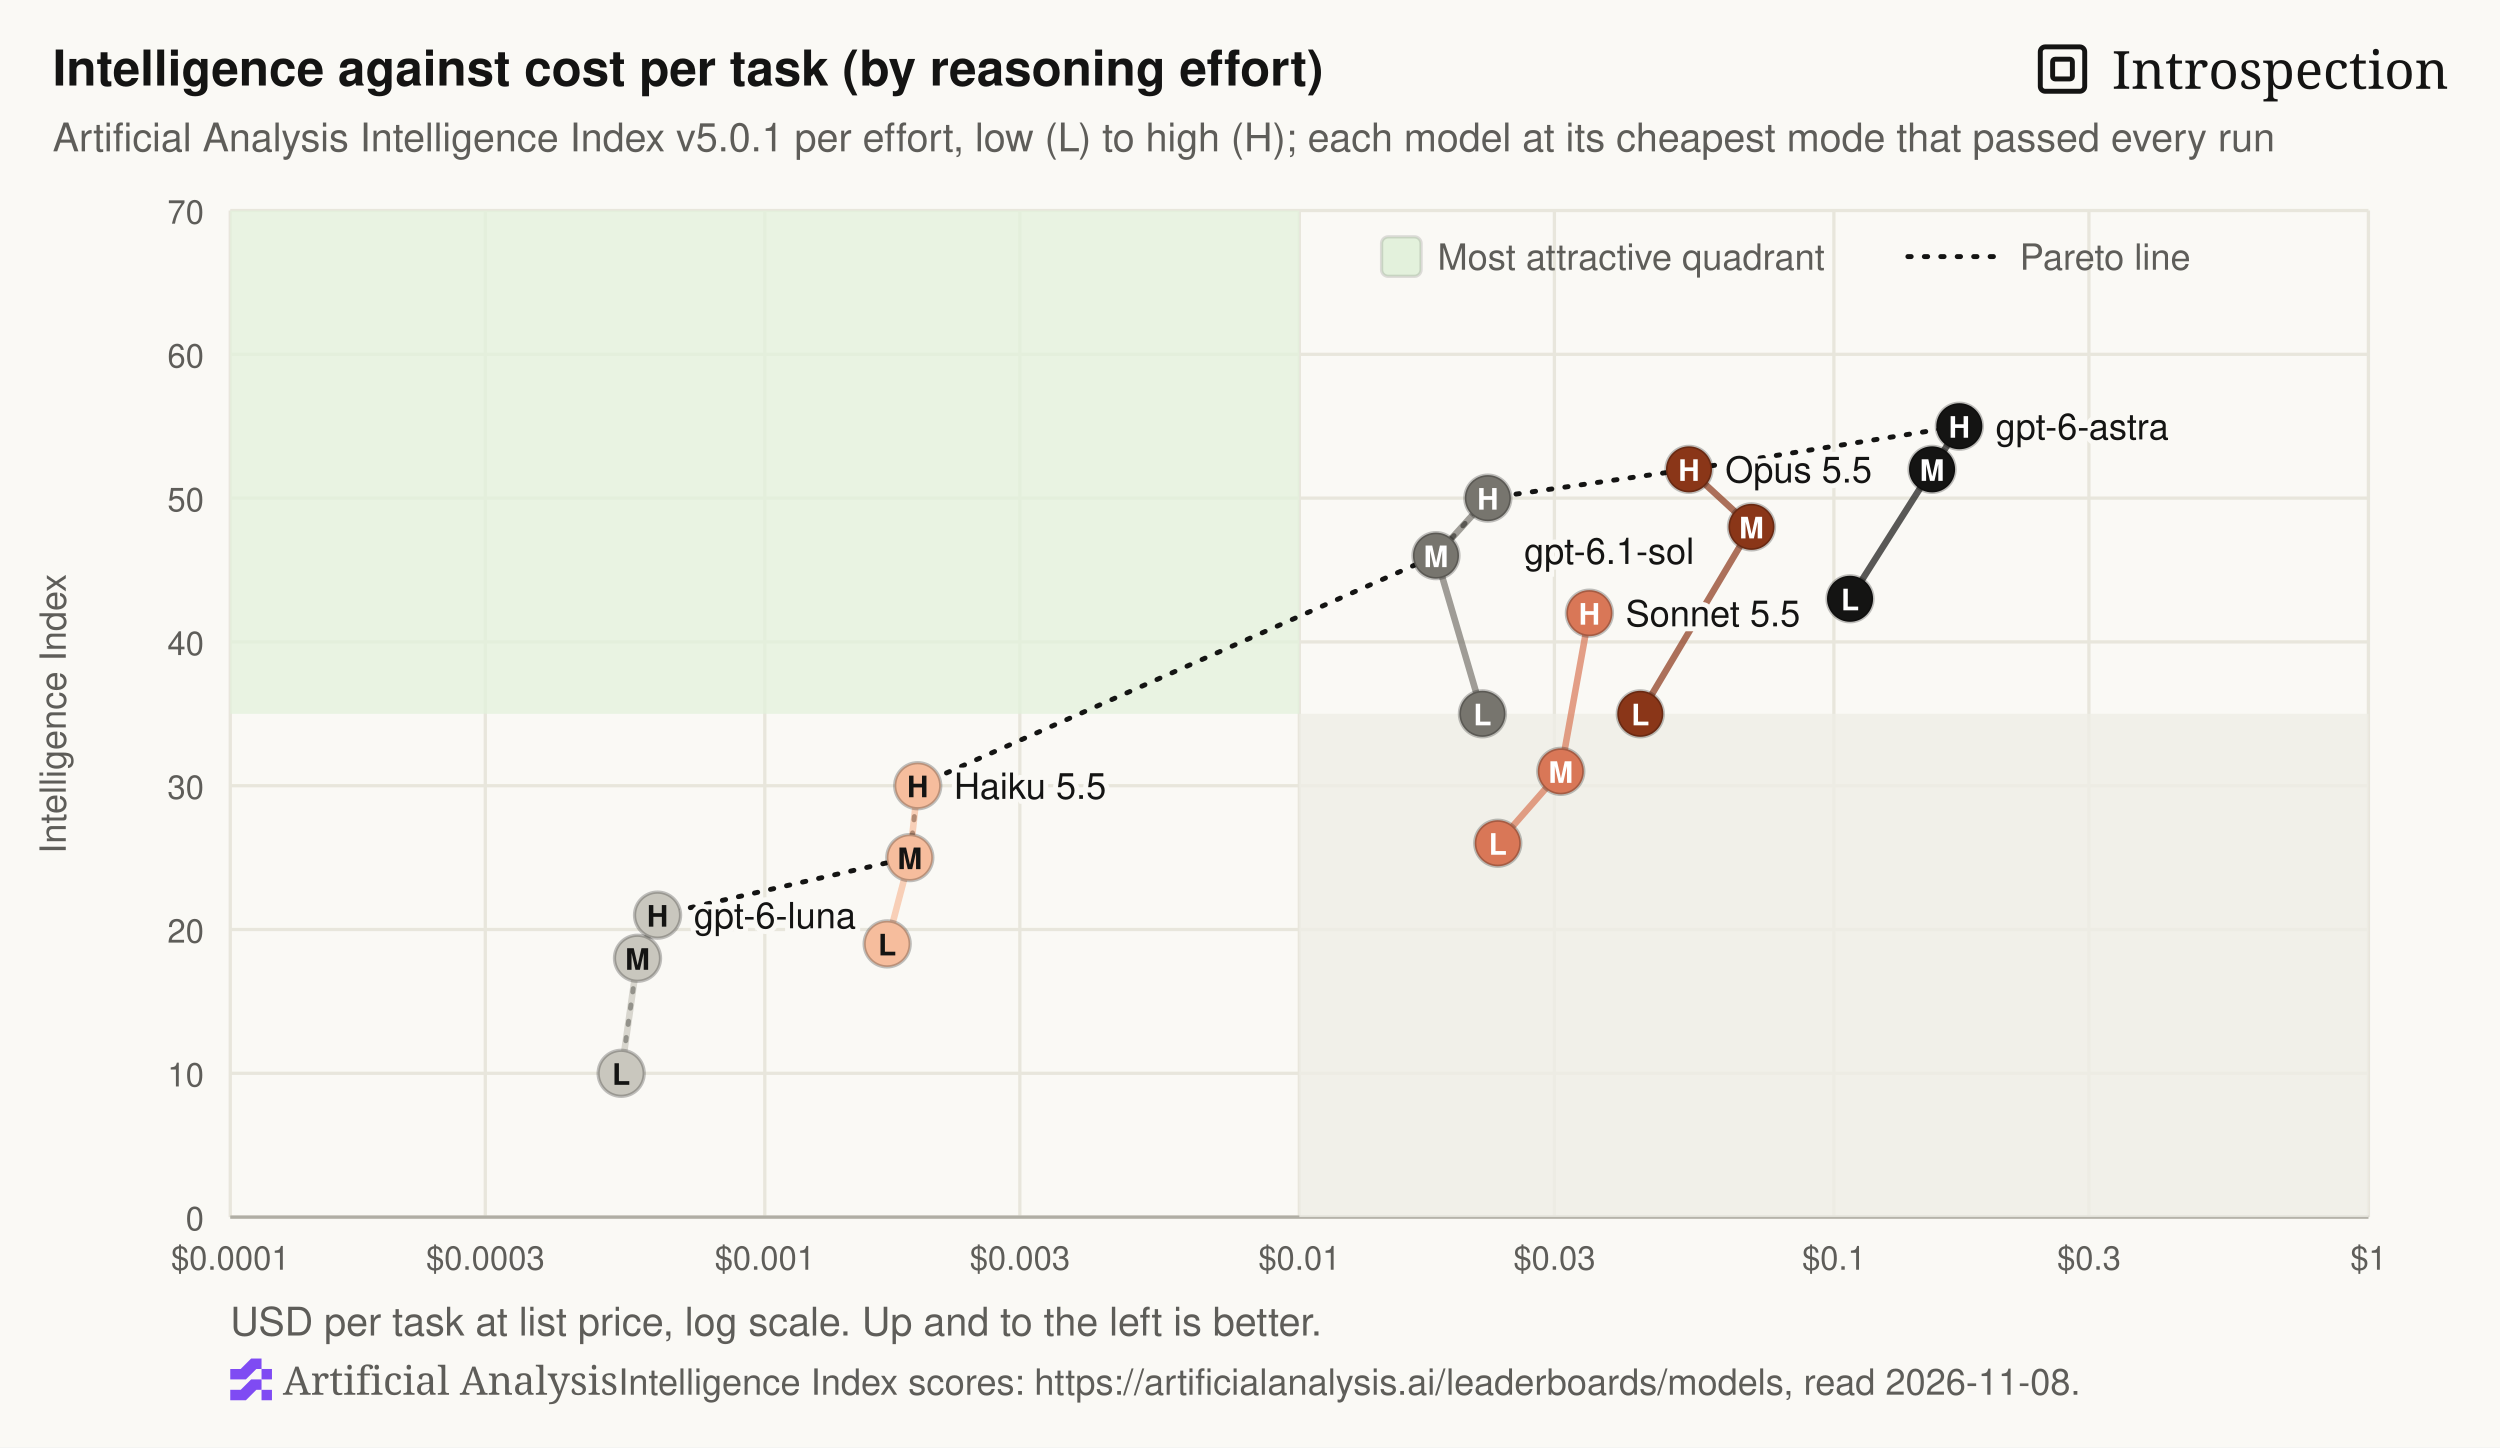
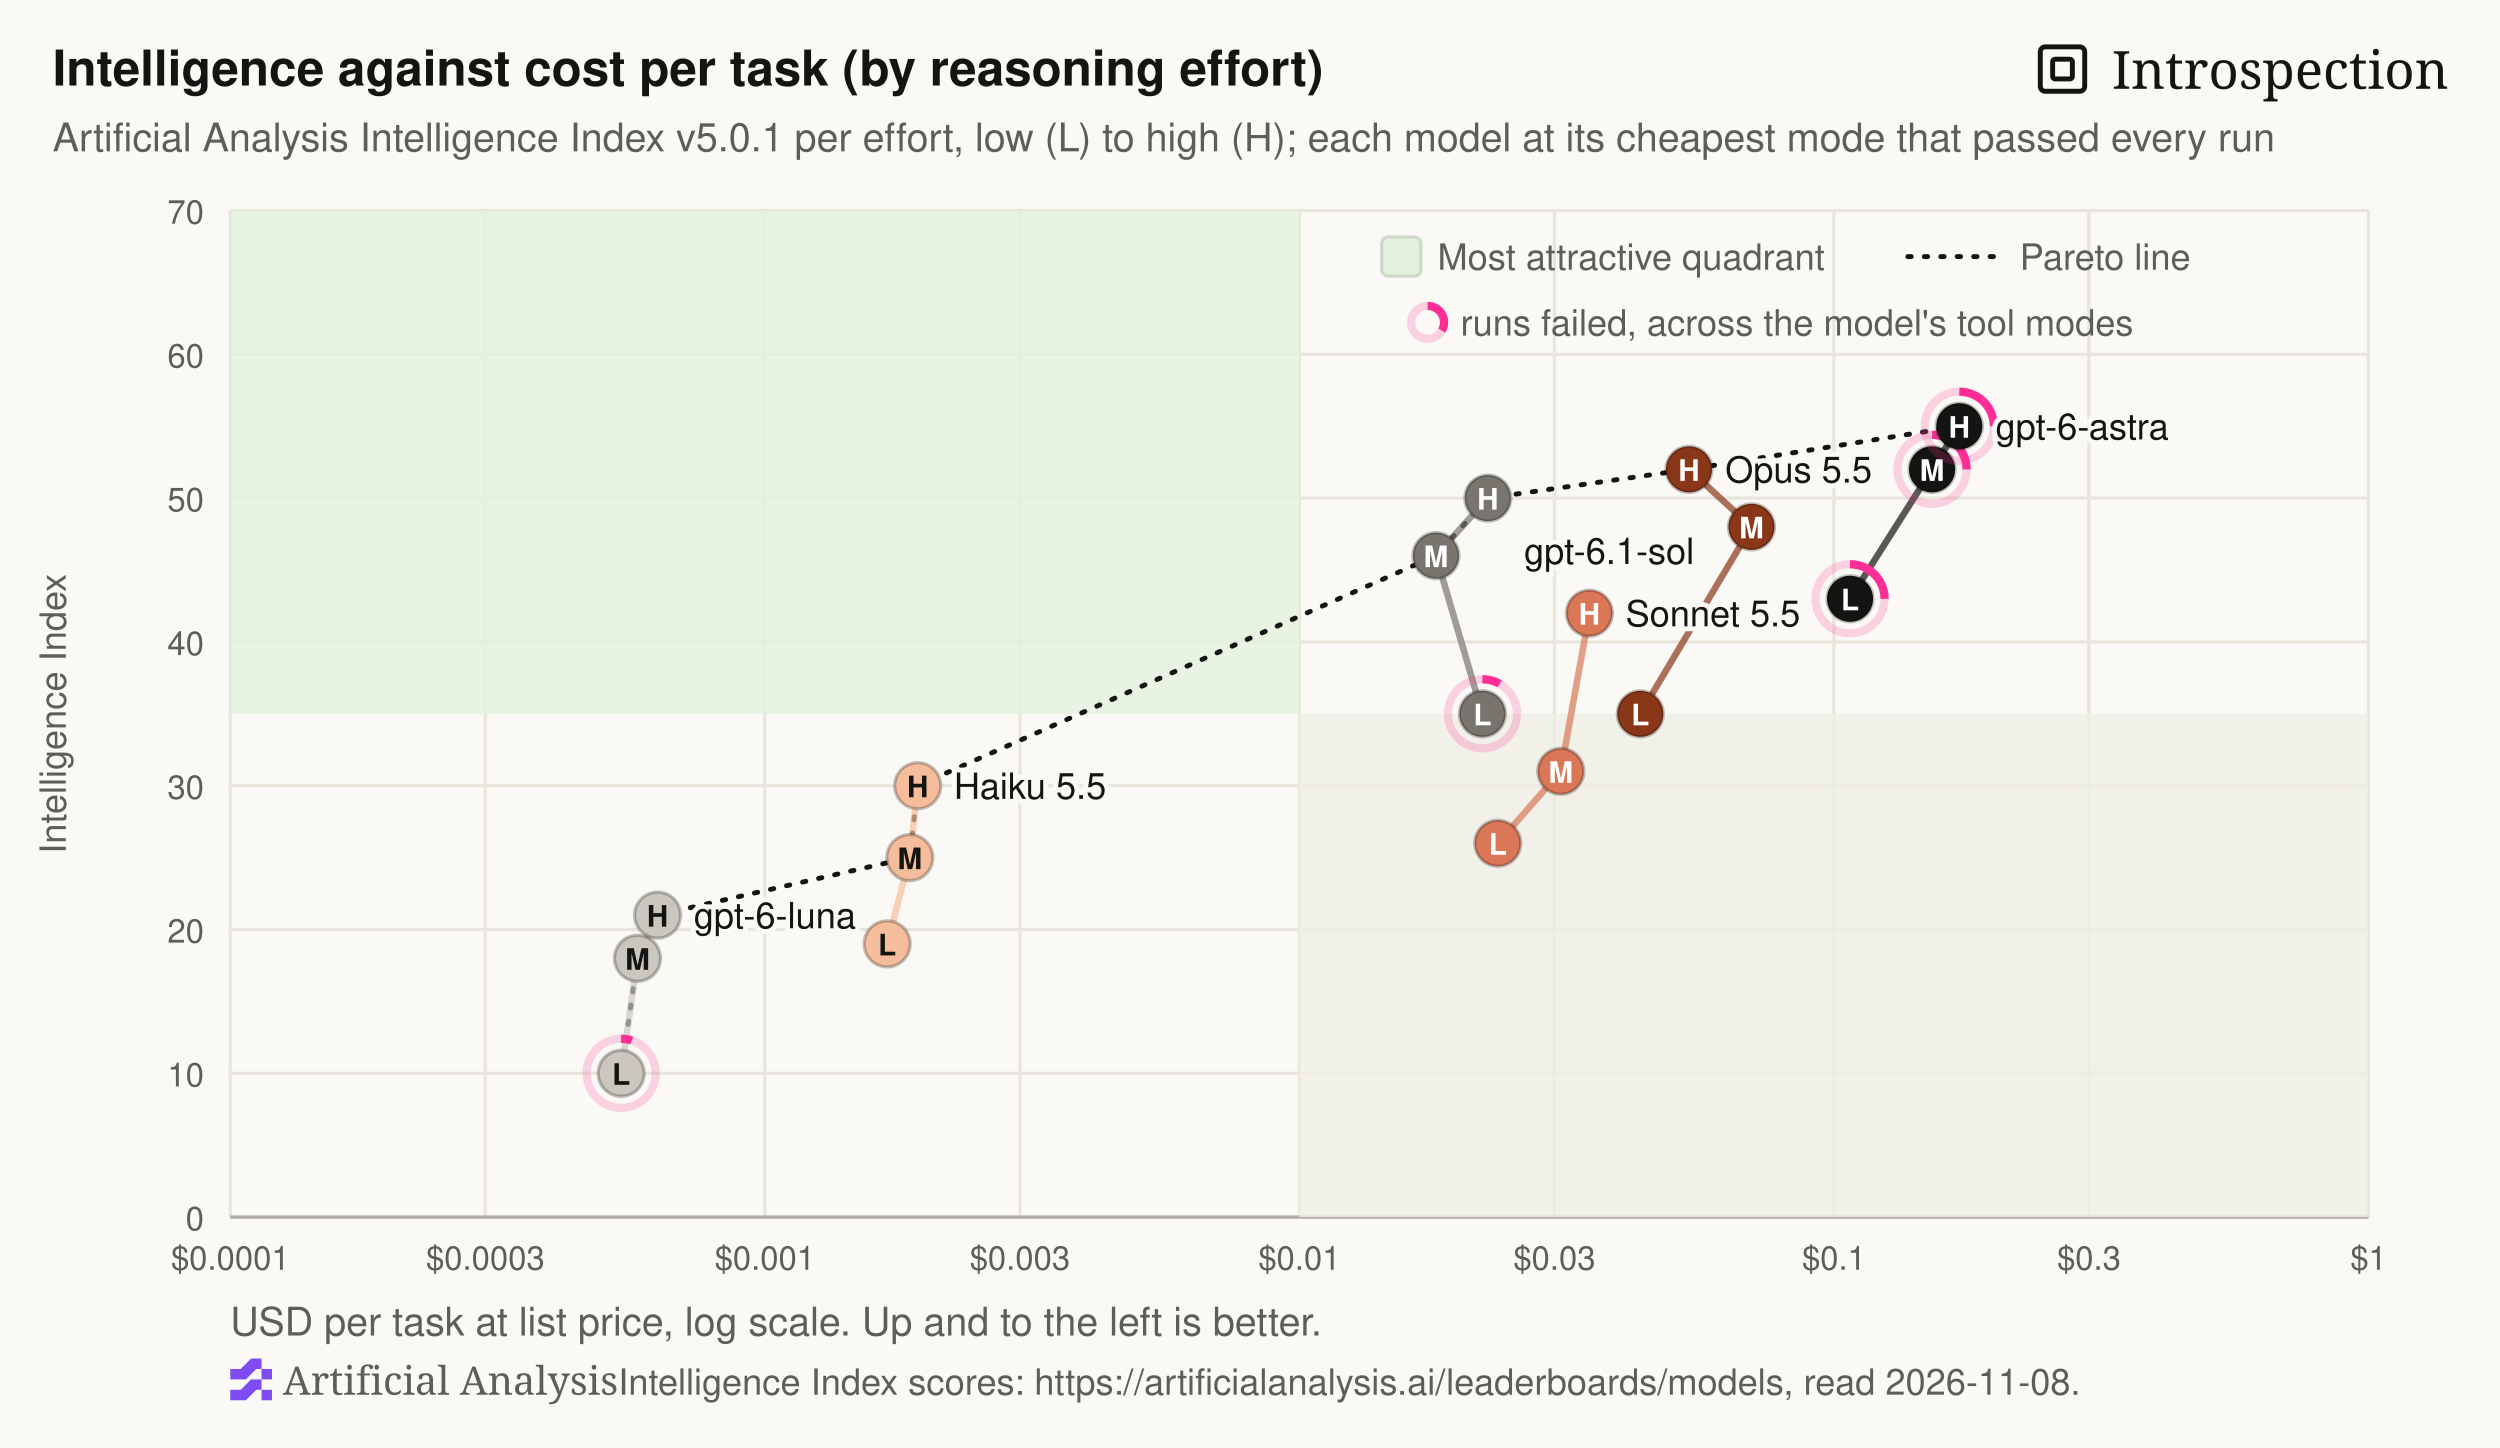
<svg xmlns="http://www.w3.org/2000/svg" width="760" height="440" viewBox="0 0 760 440" font-family="-apple-system, Segoe UI, Helvetica, Arial, sans-serif">
  <rect width="760" height="440" fill="#faf9f5" />
  <text x="16" y="26" font-size="15" font-weight="600" fill="#141413">Intelligence against cost per task (by reasoning effort)</text>
  <g transform="translate(618 12) scale(0.75)" fill="none" stroke="#141413" stroke-width="2" stroke-linecap="round" stroke-linejoin="round">
    <rect x="3" y="3" width="18" height="18" rx="2" />
    <rect x="8" y="8" width="8" height="8" rx="1" />
  </g>
  <text x="642" y="27" font-size="16" font-family="Georgia, serif" fill="#141413">Introspection</text>
  <text x="16" y="46" font-size="12" fill="#5e5d59">Artificial Analysis Intelligence Index v5.0.1 per effort, low (L) to high (H); each model at its cheapest mode that passed every run</text>
  <line x1="70" y1="370" x2="720" y2="370" stroke="#e8e6dc" />
  <text x="62" y="374" font-size="10" text-anchor="end" fill="#5e5d59">0</text>
  <line x1="70" y1="326.286" x2="720" y2="326.286" stroke="#e8e6dc" />
  <text x="62" y="330.286" font-size="10" text-anchor="end" fill="#5e5d59">10</text>
  <line x1="70" y1="282.571" x2="720" y2="282.571" stroke="#e8e6dc" />
  <text x="62" y="286.571" font-size="10" text-anchor="end" fill="#5e5d59">20</text>
  <line x1="70" y1="238.857" x2="720" y2="238.857" stroke="#e8e6dc" />
  <text x="62" y="242.857" font-size="10" text-anchor="end" fill="#5e5d59">30</text>
  <line x1="70" y1="195.143" x2="720" y2="195.143" stroke="#e8e6dc" />
  <text x="62" y="199.143" font-size="10" text-anchor="end" fill="#5e5d59">40</text>
  <line x1="70" y1="151.429" x2="720" y2="151.429" stroke="#e8e6dc" />
  <text x="62" y="155.429" font-size="10" text-anchor="end" fill="#5e5d59">50</text>
  <line x1="70" y1="107.714" x2="720" y2="107.714" stroke="#e8e6dc" />
  <text x="62" y="111.714" font-size="10" text-anchor="end" fill="#5e5d59">60</text>
  <line x1="70" y1="64" x2="720" y2="64" stroke="#e8e6dc" />
  <text x="62" y="68" font-size="10" text-anchor="end" fill="#5e5d59">70</text>
  <line x1="70" y1="64" x2="70" y2="370" stroke="#e8e6dc" />
  <text x="70" y="386" font-size="10" text-anchor="middle" fill="#5e5d59">$0.0001</text>
  <line x1="147.532" y1="64" x2="147.532" y2="370" stroke="#e8e6dc" />
  <text x="147.532" y="386" font-size="10" text-anchor="middle" fill="#5e5d59">$0.0003</text>
  <line x1="232.5" y1="64" x2="232.5" y2="370" stroke="#e8e6dc" />
  <text x="232.5" y="386" font-size="10" text-anchor="middle" fill="#5e5d59">$0.001</text>
  <line x1="310.032" y1="64" x2="310.032" y2="370" stroke="#e8e6dc" />
  <text x="310.032" y="386" font-size="10" text-anchor="middle" fill="#5e5d59">$0.003</text>
  <line x1="395" y1="64" x2="395" y2="370" stroke="#e8e6dc" />
  <text x="395" y="386" font-size="10" text-anchor="middle" fill="#5e5d59">$0.01</text>
  <line x1="472.532" y1="64" x2="472.532" y2="370" stroke="#e8e6dc" />
  <text x="472.532" y="386" font-size="10" text-anchor="middle" fill="#5e5d59">$0.03</text>
  <line x1="557.5" y1="64" x2="557.5" y2="370" stroke="#e8e6dc" />
  <text x="557.5" y="386" font-size="10" text-anchor="middle" fill="#5e5d59">$0.1</text>
  <line x1="635.032" y1="64" x2="635.032" y2="370" stroke="#e8e6dc" />
  <text x="635.032" y="386" font-size="10" text-anchor="middle" fill="#5e5d59">$0.3</text>
  <line x1="720" y1="64" x2="720" y2="370" stroke="#e8e6dc" />
  <text x="720" y="386" font-size="10" text-anchor="middle" fill="#5e5d59">$1</text>
  <line x1="70" y1="370" x2="720" y2="370" stroke="#b0aea5" />
  <rect x="70" y="64" width="325" height="153" fill="#e3f1dc" opacity="0.75" />
  <rect x="395" y="217" width="325" height="153" fill="#efede6" opacity="0.8" />
  <polyline points="188.836,326.286 193.801,291.314 199.897,278.2 276.586,260.714 278.987,238.857 436.534,168.914 452.307,151.429 513.45,142.686 595.637,129.571" fill="none" stroke="#141413" stroke-width="1.5" stroke-dasharray="1 4" stroke-linecap="round" />
  <rect x="420" y="72" width="12" height="12" rx="2" fill="#e3f1dc" stroke="#0000001f" />
  <text x="437" y="82" font-size="11" fill="#5e5d59">Most attractive quadrant</text>
  <line x1="580" y1="78" x2="608" y2="78" stroke="#141413" stroke-width="1.5" stroke-dasharray="1 4" stroke-linecap="round" />
  <text x="614" y="82" font-size="11" fill="#5e5d59">Pareto line</text>
+   <circle cx="434" cy="98" r="5" fill="none" stroke="#ff2d9533" stroke-width="2.5" pointer-events="none" />
+   <circle cx="434" cy="98" r="5" fill="none" stroke="#ff2d95" stroke-width="2.5" stroke-dasharray="10.472 31.416" transform="rotate(-90 434 98)" pointer-events="none" />
+   <text x="444" y="102" font-size="11" fill="#5e5d59">runs failed, across the model's tool modes</text>
  <polyline points="269.697,286.943 276.586,260.714 278.987,238.857" fill="none" stroke="#f6bd9d" stroke-width="2" opacity="0.7" />
  <polyline points="455.324,256.343 474.48,234.486 483.175,186.4" fill="none" stroke="#d97757" stroke-width="2" opacity="0.7" />
  <polyline points="498.648,217 532.447,160.171 513.45,142.686" fill="none" stroke="#8a3618" stroke-width="2" opacity="0.7" />
  <polyline points="188.836,326.286 193.801,291.314 199.897,278.2" fill="none" stroke="#c9c7be" stroke-width="2" opacity="0.7" />
  <polyline points="450.656,217 436.534,168.914 452.307,151.429" fill="none" stroke="#77756e" stroke-width="2" opacity="0.7" />
  <polyline points="562.413,182.029 587.347,142.686 595.637,129.571" fill="none" stroke="#141413" stroke-width="2" opacity="0.7" />
  <a href="https://artificialanalysis.ai/models/claude-haiku-5-5" target="_blank">
    <circle cx="269.697" cy="286.943" r="7" fill="#f6bd9d" stroke="#0000003d" />
  </a>
  <text x="269.697" y="290.443" font-size="9" font-weight="600" text-anchor="middle" pointer-events="none" fill="#141413">L</text>
  <a href="https://artificialanalysis.ai/models/claude-sonnet-5-5" target="_blank">
    <circle cx="455.324" cy="256.343" r="7" fill="#d97757" stroke="#0000003d" />
  </a>
  <text x="455.324" y="259.843" font-size="9" font-weight="600" text-anchor="middle" pointer-events="none" fill="#ffffff">L</text>
  <a href="https://artificialanalysis.ai/models/claude-opus-5-5" target="_blank">
    <circle cx="498.648" cy="217" r="7" fill="#8a3618" stroke="#0000003d" />
  </a>
  <text x="498.648" y="220.5" font-size="9" font-weight="600" text-anchor="middle" pointer-events="none" fill="#ffffff">L</text>
  <a href="https://artificialanalysis.ai/models/gpt-6-luna" target="_blank">
    <circle cx="188.836" cy="326.286" r="7" fill="#c9c7be" stroke="#0000003d" />
  </a>
+   <circle cx="188.836" cy="326.286" r="10.5" fill="none" stroke="#ff2d9533" stroke-width="2.5" pointer-events="none" />
+   <circle cx="188.836" cy="326.286" r="10.5" fill="none" stroke="#ff2d95" stroke-width="2.5" stroke-dasharray="3.299 65.973" transform="rotate(-90 188.836 326.2857)" pointer-events="none" />
  <text x="188.836" y="329.786" font-size="9" font-weight="600" text-anchor="middle" pointer-events="none" fill="#141413">L</text>
  <a href="https://artificialanalysis.ai/models/gpt-6-1-sol" target="_blank">
    <circle cx="450.656" cy="217" r="7" fill="#77756e" stroke="#0000003d" />
  </a>
+   <circle cx="450.656" cy="217" r="10.5" fill="none" stroke="#ff2d9533" stroke-width="2.5" pointer-events="none" />
+   <circle cx="450.656" cy="217" r="10.5" fill="none" stroke="#ff2d95" stroke-width="2.5" stroke-dasharray="5.498 65.973" transform="rotate(-90 450.6556 217)" pointer-events="none" />
  <text x="450.656" y="220.5" font-size="9" font-weight="600" text-anchor="middle" pointer-events="none" fill="#ffffff">L</text>
  <a href="https://artificialanalysis.ai/models/gpt-6-astra" target="_blank">
    <circle cx="562.413" cy="182.029" r="7" fill="#141413" stroke="#0000003d" />
  </a>
+   <circle cx="562.413" cy="182.029" r="10.5" fill="none" stroke="#ff2d9533" stroke-width="2.5" pointer-events="none" />
+   <circle cx="562.413" cy="182.029" r="10.5" fill="none" stroke="#ff2d95" stroke-width="2.5" stroke-dasharray="16.493 65.973" transform="rotate(-90 562.4132 182.0286)" pointer-events="none" />
  <text x="562.413" y="185.529" font-size="9" font-weight="600" text-anchor="middle" pointer-events="none" fill="#ffffff">L</text>
  <a href="https://artificialanalysis.ai/models/claude-haiku-5-5" target="_blank">
    <circle cx="276.586" cy="260.714" r="7" fill="#f6bd9d" stroke="#0000003d" />
  </a>
  <text x="276.586" y="264.214" font-size="9" font-weight="600" text-anchor="middle" pointer-events="none" fill="#141413">M</text>
  <a href="https://artificialanalysis.ai/models/claude-sonnet-5-5" target="_blank">
    <circle cx="474.48" cy="234.486" r="7" fill="#d97757" stroke="#0000003d" />
  </a>
  <text x="474.48" y="237.986" font-size="9" font-weight="600" text-anchor="middle" pointer-events="none" fill="#ffffff">M</text>
  <a href="https://artificialanalysis.ai/models/claude-opus-5-5" target="_blank">
    <circle cx="532.447" cy="160.171" r="7" fill="#8a3618" stroke="#0000003d" />
  </a>
  <text x="532.447" y="163.671" font-size="9" font-weight="600" text-anchor="middle" pointer-events="none" fill="#ffffff">M</text>
  <a href="https://artificialanalysis.ai/models/gpt-6-luna" target="_blank">
    <circle cx="193.801" cy="291.314" r="7" fill="#c9c7be" stroke="#0000003d" />
  </a>
  <text x="193.801" y="294.814" font-size="9" font-weight="600" text-anchor="middle" pointer-events="none" fill="#141413">M</text>
  <a href="https://artificialanalysis.ai/models/gpt-6-1-sol" target="_blank">
    <circle cx="436.534" cy="168.914" r="7" fill="#77756e" stroke="#0000003d" />
  </a>
  <text x="436.534" y="172.414" font-size="9" font-weight="600" text-anchor="middle" pointer-events="none" fill="#ffffff">M</text>
  <a href="https://artificialanalysis.ai/models/gpt-6-astra" target="_blank">
    <circle cx="587.347" cy="142.686" r="7" fill="#141413" stroke="#0000003d" />
  </a>
+   <circle cx="587.347" cy="142.686" r="10.5" fill="none" stroke="#ff2d9533" stroke-width="2.5" pointer-events="none" />
+   <circle cx="587.347" cy="142.686" r="10.5" fill="none" stroke="#ff2d95" stroke-width="2.5" stroke-dasharray="16.493 65.973" transform="rotate(-90 587.347 142.6857)" pointer-events="none" />
  <text x="587.347" y="146.186" font-size="9" font-weight="600" text-anchor="middle" pointer-events="none" fill="#ffffff">M</text>
  <a href="https://artificialanalysis.ai/models/claude-haiku-5-5" target="_blank">
    <circle cx="278.987" cy="238.857" r="7" fill="#f6bd9d" stroke="#0000003d" />
  </a>
  <text x="278.987" y="242.357" font-size="9" font-weight="600" text-anchor="middle" pointer-events="none" fill="#141413">H</text>
  <a href="https://artificialanalysis.ai/models/claude-sonnet-5-5" target="_blank">
    <circle cx="483.175" cy="186.4" r="7" fill="#d97757" stroke="#0000003d" />
  </a>
  <text x="483.175" y="189.9" font-size="9" font-weight="600" text-anchor="middle" pointer-events="none" fill="#ffffff">H</text>
  <a href="https://artificialanalysis.ai/models/claude-opus-5-5" target="_blank">
    <circle cx="513.45" cy="142.686" r="7" fill="#8a3618" stroke="#0000003d" />
  </a>
  <text x="513.45" y="146.186" font-size="9" font-weight="600" text-anchor="middle" pointer-events="none" fill="#ffffff">H</text>
  <a href="https://artificialanalysis.ai/models/gpt-6-luna" target="_blank">
    <circle cx="199.897" cy="278.2" r="7" fill="#c9c7be" stroke="#0000003d" />
  </a>
  <text x="199.897" y="281.7" font-size="9" font-weight="600" text-anchor="middle" pointer-events="none" fill="#141413">H</text>
  <a href="https://artificialanalysis.ai/models/gpt-6-1-sol" target="_blank">
    <circle cx="452.307" cy="151.429" r="7" fill="#77756e" stroke="#0000003d" />
  </a>
  <text x="452.307" y="154.929" font-size="9" font-weight="600" text-anchor="middle" pointer-events="none" fill="#ffffff">H</text>
  <a href="https://artificialanalysis.ai/models/gpt-6-astra" target="_blank">
    <circle cx="595.637" cy="129.571" r="7" fill="#141413" stroke="#0000003d" />
  </a>
+   <circle cx="595.637" cy="129.571" r="10.5" fill="none" stroke="#ff2d9533" stroke-width="2.5" pointer-events="none" />
+   <circle cx="595.637" cy="129.571" r="10.5" fill="none" stroke="#ff2d95" stroke-width="2.5" stroke-dasharray="16.493 65.973" transform="rotate(-90 595.637 129.5714)" pointer-events="none" />
  <text x="595.637" y="133.071" font-size="9" font-weight="600" text-anchor="middle" pointer-events="none" fill="#ffffff">H</text>
  <text x="280.697" y="290.943" text-anchor="start" font-size="11" stroke="#faf9f5" stroke-width="3" paint-order="stroke" fill="#141413" />
  <text x="466.324" y="260.343" text-anchor="start" font-size="11" stroke="#faf9f5" stroke-width="3" paint-order="stroke" fill="#141413" />
  <text x="509.648" y="221" text-anchor="start" font-size="11" stroke="#faf9f5" stroke-width="3" paint-order="stroke" fill="#141413" />
  <text x="199.836" y="330.286" text-anchor="start" font-size="11" stroke="#faf9f5" stroke-width="3" paint-order="stroke" fill="#141413" />
  <text x="461.656" y="221" text-anchor="start" font-size="11" stroke="#faf9f5" stroke-width="3" paint-order="stroke" fill="#141413" />
  <text x="573.413" y="186.029" text-anchor="start" font-size="11" stroke="#faf9f5" stroke-width="3" paint-order="stroke" fill="#141413" />
  <text x="287.586" y="264.714" text-anchor="start" font-size="11" stroke="#faf9f5" stroke-width="3" paint-order="stroke" fill="#141413" />
  <text x="485.48" y="238.486" text-anchor="start" font-size="11" stroke="#faf9f5" stroke-width="3" paint-order="stroke" fill="#141413" />
  <text x="543.447" y="164.171" text-anchor="start" font-size="11" stroke="#faf9f5" stroke-width="3" paint-order="stroke" fill="#141413" />
  <text x="204.801" y="295.314" text-anchor="start" font-size="11" stroke="#faf9f5" stroke-width="3" paint-order="stroke" fill="#141413" />
  <text x="447.534" y="172.914" text-anchor="start" font-size="11" stroke="#faf9f5" stroke-width="3" paint-order="stroke" fill="#141413" />
  <text x="598.347" y="146.686" text-anchor="start" font-size="11" stroke="#faf9f5" stroke-width="3" paint-order="stroke" fill="#141413" />
  <text x="289.987" y="242.857" text-anchor="start" font-size="11" stroke="#faf9f5" stroke-width="3" paint-order="stroke" fill="#141413">Haiku 5.5</text>
  <text x="494.175" y="190.4" text-anchor="start" font-size="11" stroke="#faf9f5" stroke-width="3" paint-order="stroke" fill="#141413">Sonnet 5.5</text>
  <text x="524.45" y="146.686" text-anchor="start" font-size="11" stroke="#faf9f5" stroke-width="3" paint-order="stroke" fill="#141413">Opus 5.5</text>
  <text x="210.897" y="282.2" text-anchor="start" font-size="11" stroke="#faf9f5" stroke-width="3" paint-order="stroke" fill="#141413">gpt-6-luna</text>
  <text x="463.307" y="171.429" text-anchor="start" font-size="11" stroke="#faf9f5" stroke-width="3" paint-order="stroke" fill="#141413">gpt-6.1-sol</text>
  <text x="606.637" y="133.571" text-anchor="start" font-size="11" stroke="#faf9f5" stroke-width="3" paint-order="stroke" fill="#141413">gpt-6-astra</text>
  <text x="70" y="406" font-size="12" fill="#5e5d59">USD per task at list price, log scale. Up and to the left is better.</text>
  <g transform="translate(70 413) scale(0.24)">
    <path d="M46.219 52.82H52.819V39.61H46.219H39.609V52.82H46.219Z" fill="#7F4BF3" />
    <path d="M26.41 0L13.2 13.2H0V26.41H19.81L33.01 13.2H39.61V0H26.41Z" fill="#7F4BF3" />
    <path d="M26.41 26.41L13.2 39.61H0V52.82H19.81L33.01 39.61H39.61V26.41H26.41Z" fill="#7F4BF3" />
    <path d="M52.819 26.41V13.2H46.219H39.609V26.41H46.219H52.819Z" fill="#7F4BF3" />
  </g>
  <text x="86" y="424" font-size="12" font-family="Georgia, serif" fill="#5e5d59">Artificial Analysis</text>
  <text x="187.95" y="424" font-size="11" fill="#5e5d59">Intelligence Index scores: https://artificialanalysis.ai/leaderboards/models, read 2026-11-08.</text>
  <text transform="translate(20 217) rotate(-90)" font-size="11" text-anchor="middle" fill="#5e5d59">Intelligence Index</text>
</svg>
